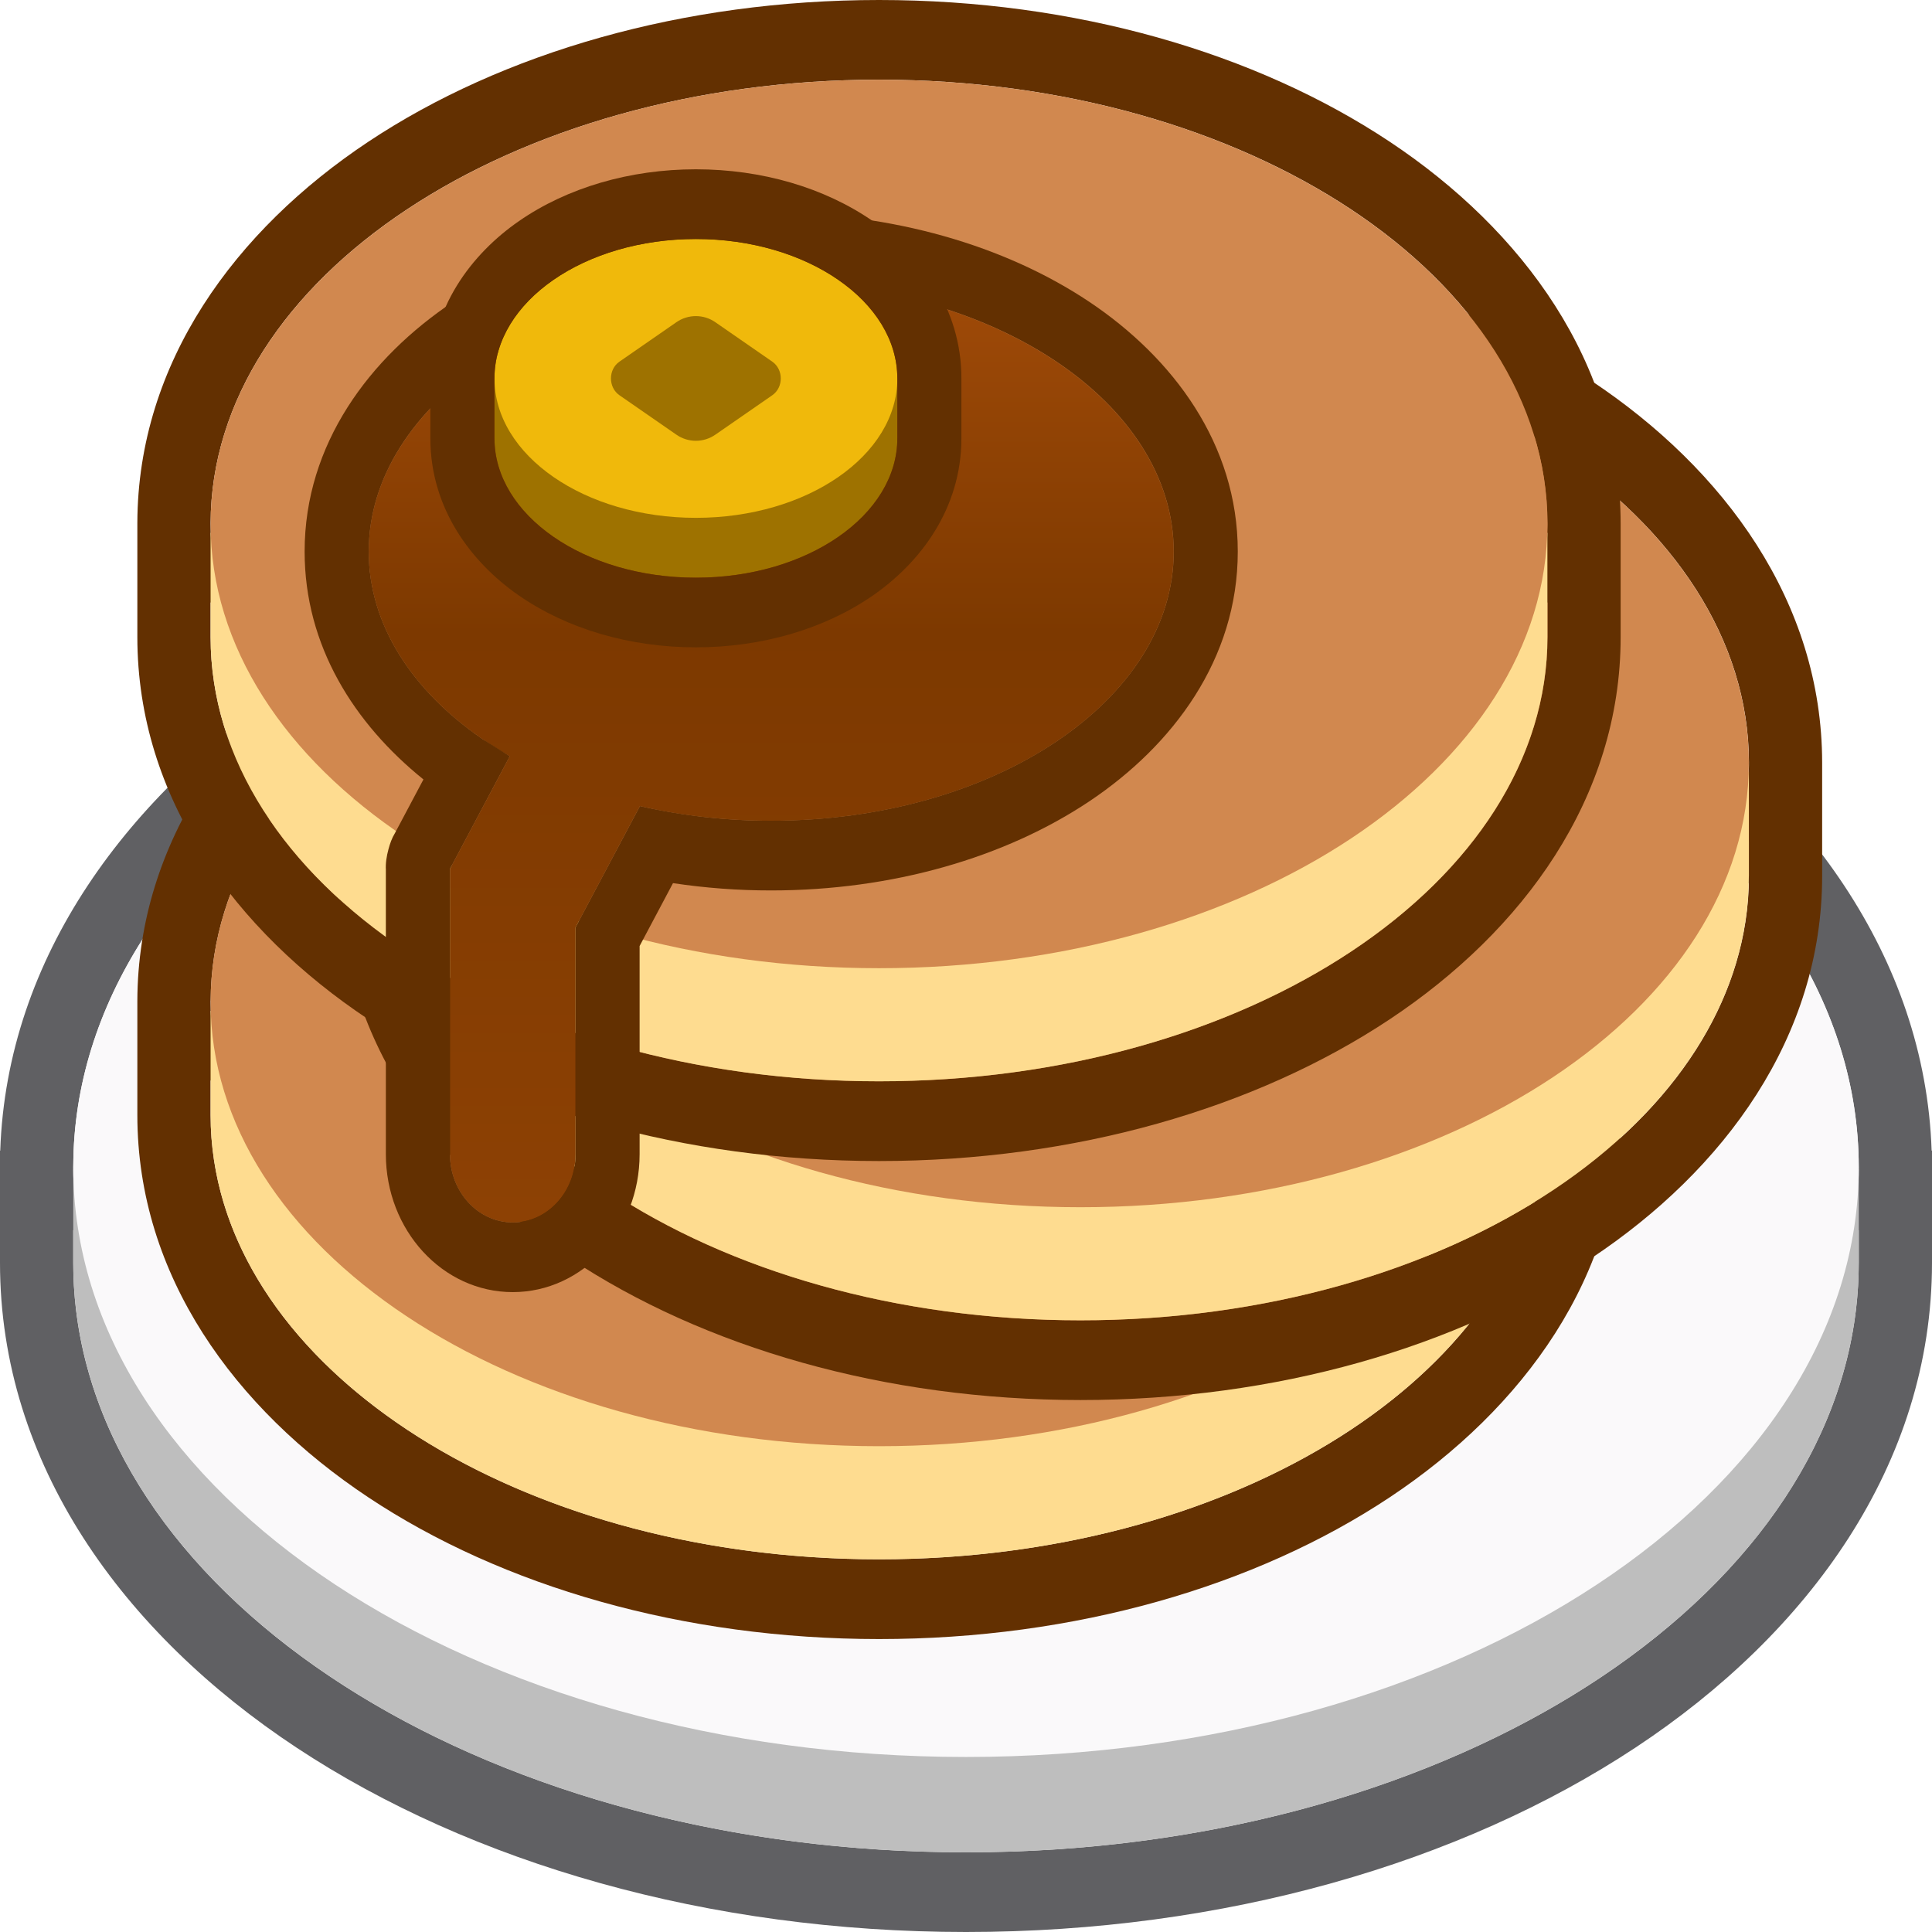
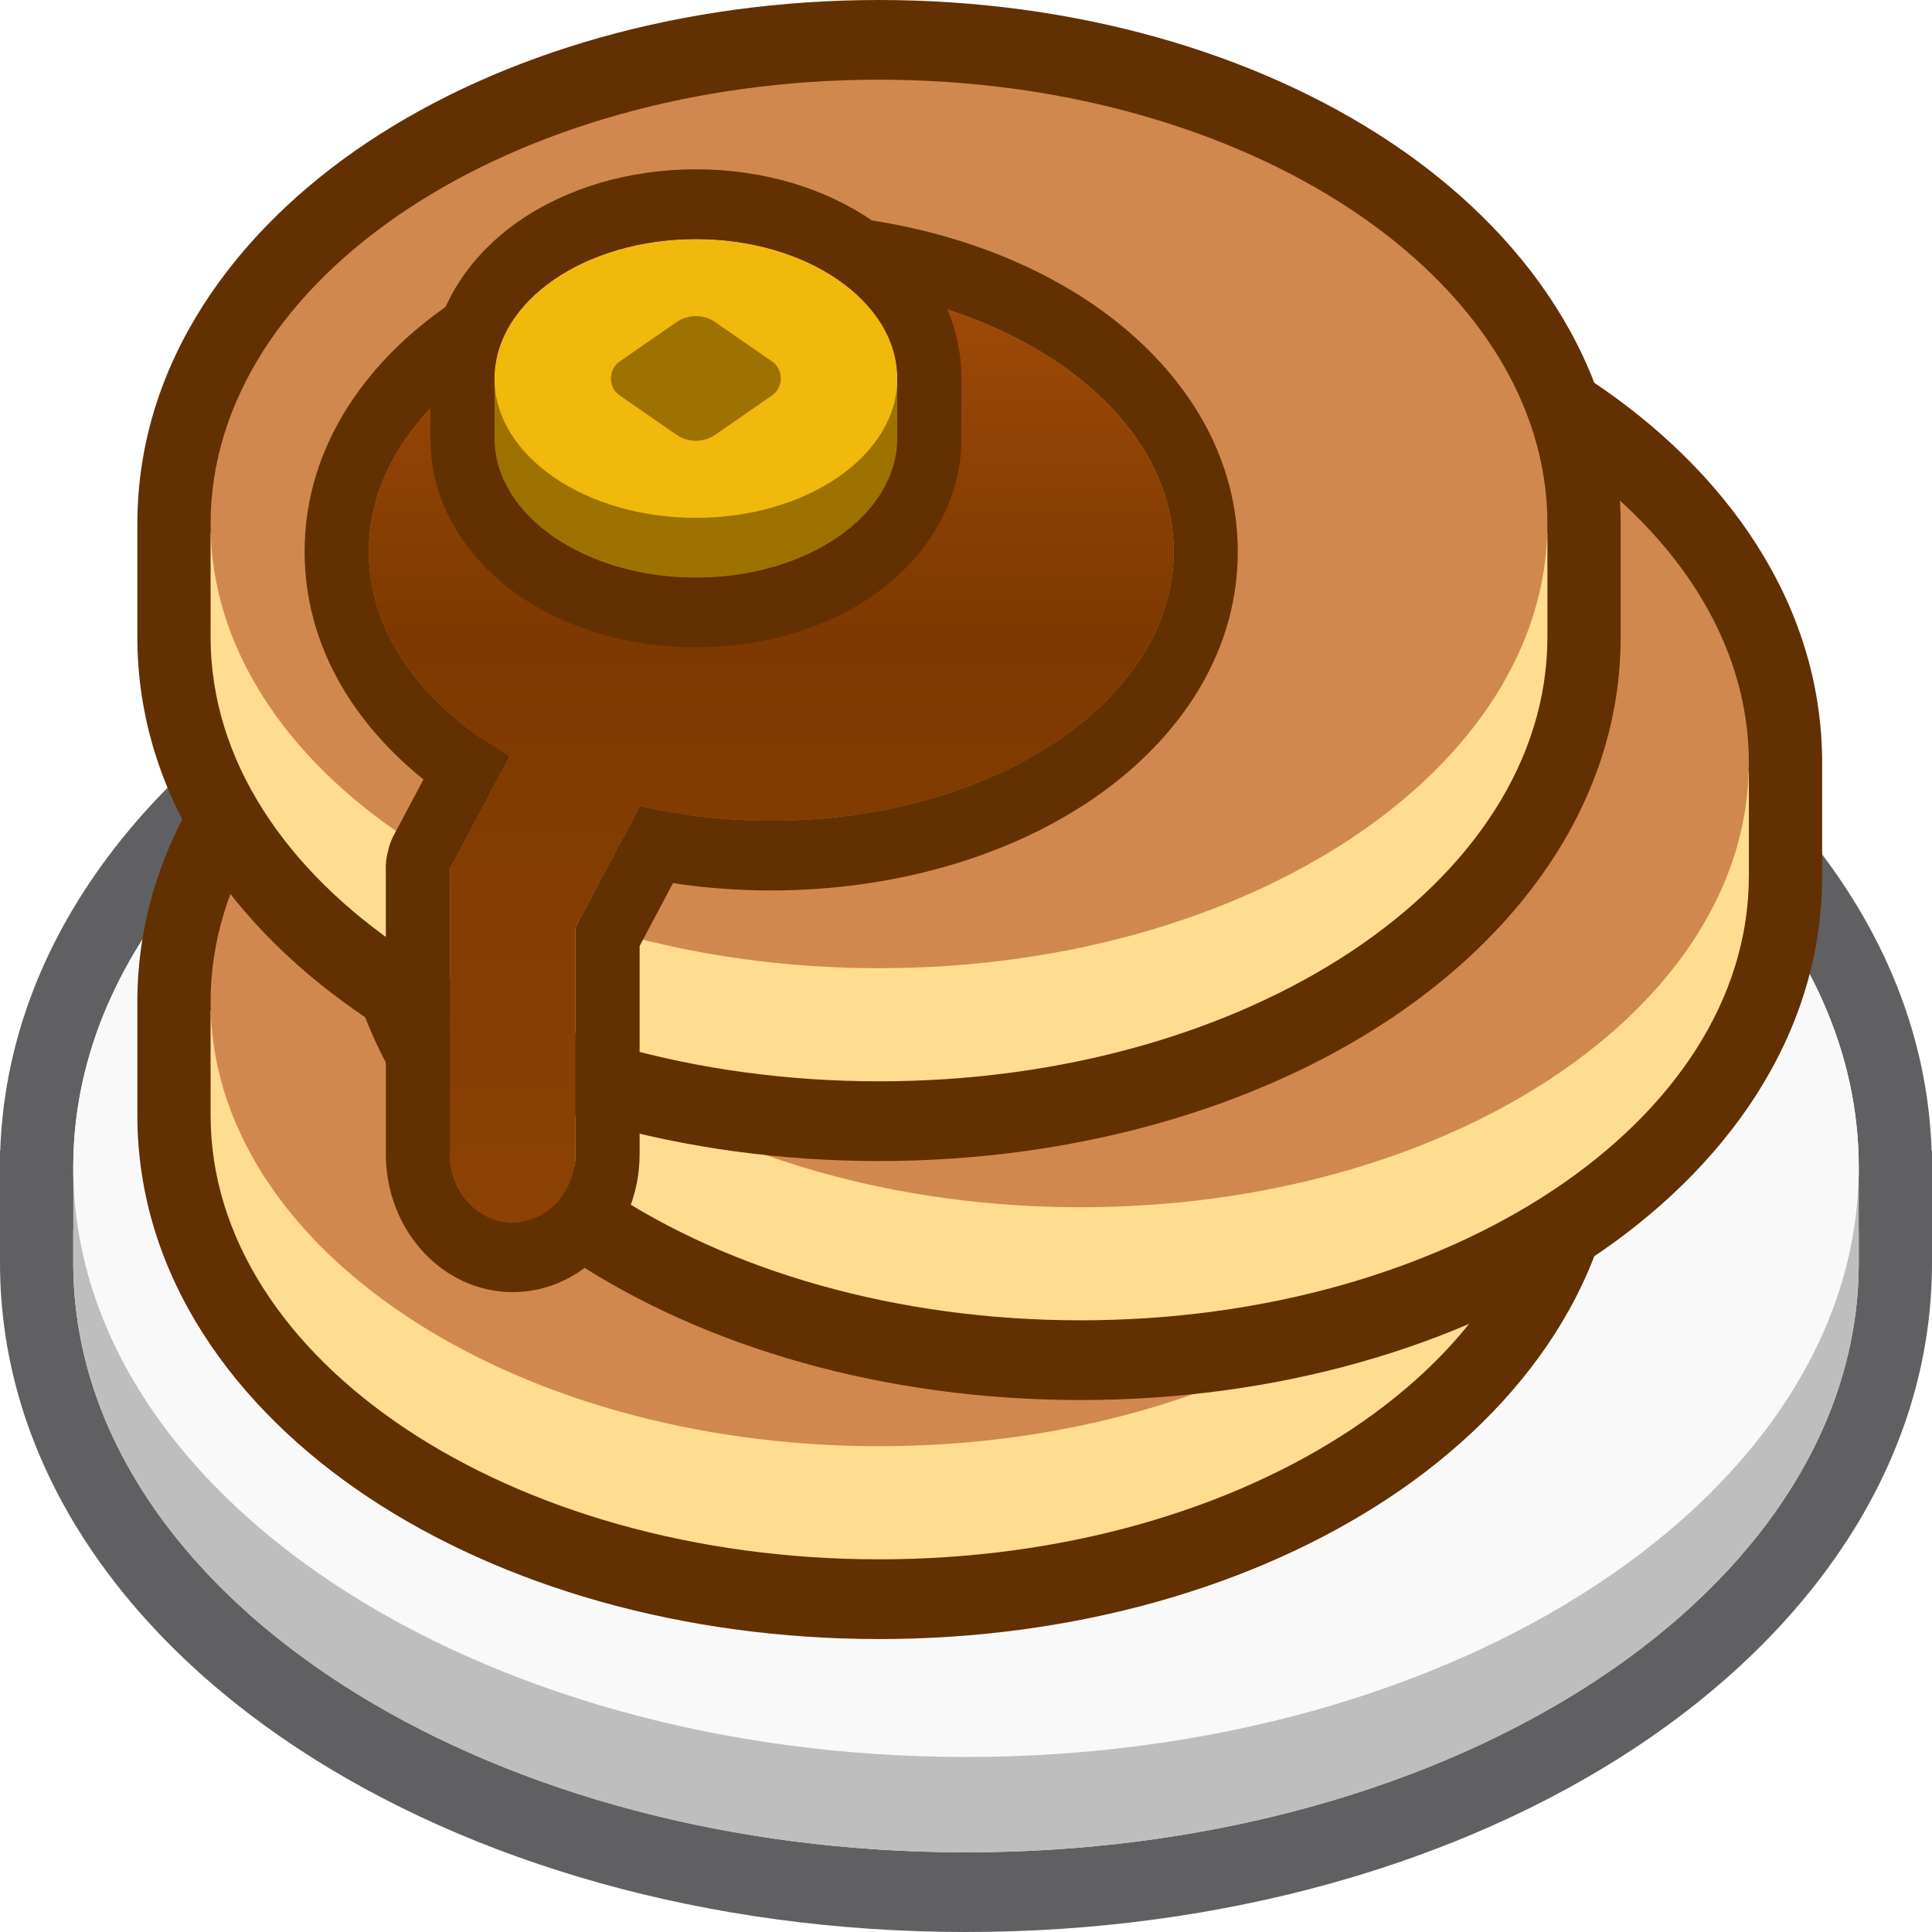
<svg xmlns="http://www.w3.org/2000/svg" width="64" height="64" fill="none">
-   <style>.B{fill-rule:evenodd}.C{fill:#633001}.D{fill:#fedc90}.E{fill:#d1884f}</style>
+   <style>.B{fillRule:evenodd}.C{fill:#633001}.D{fill:#fedc90}.E{fill:#d1884f}</style>
  <path fill="#606063" d="M2.438 38.115l-.012.556c0 .704.056 1.398.166 2.083h-.166v1.077a13.12 13.12 0 0 0 .093 1.562C3.725 53.45 16.463 61.36 32 61.36s28.275-7.912 29.48-17.967a13.11 13.11 0 0 0 .093-1.562v-1.077h-.166a13.13 13.13 0 0 0 .166-2.083 13.2 13.2 0 0 0-.012-.556C61.116 27.587 48.05 19.143 32 19.143S2.884 27.587 2.438 38.115zm-2.43 0c.22-6.424 4.233-11.82 9.82-15.51 5.79-3.824 13.635-6.103 22.17-6.103s16.38 2.28 22.17 6.103c5.586 3.69 9.6 9.085 9.82 15.51H64v3.716c0 6.67-4.082 12.27-9.83 16.065C48.38 61.72 40.536 64 32 64s-16.38-2.28-22.17-6.103C4.082 54.102 0 48.5 0 41.832v-3.716h.01z" class="B" />
  <path fill="#bebebe" d="M61.574 41.832c0 10.786-13.24 19.53-29.574 19.53S2.427 52.618 2.427 41.832V38.74h59.147v3.092z" />
  <path fill="#faf9fa" d="M61.574 38.672c0 10.786-13.24 19.53-29.574 19.53S2.427 49.458 2.427 38.672 15.667 19.143 32 19.143s29.574 8.743 29.574 19.53z" />
  <path d="M6.977 33.155v.037a10.01 10.01 0 0 0 .345 2.602h-.345v1.144c0 .505.038 1.004.113 1.495 1.127 7.426 10.56 13.22 22.03 13.22s20.902-5.796 22.03-13.22a9.95 9.95 0 0 0 .113-1.495v-1.144h-.345a10.02 10.02 0 0 0 .345-2.53v-.073-.037c-.03-8.11-9.932-14.68-22.142-14.68s-22.112 6.57-22.142 14.68zm-2.427 0h0v3.783c0 5.33 3.24 9.73 7.646 12.66 4.447 2.956 10.436 4.698 16.922 4.698s12.475-1.742 16.922-4.698c4.405-2.928 7.646-7.327 7.646-12.66v-3.746c0-5.33-3.24-9.73-7.646-12.658-4.447-2.956-10.436-4.698-16.922-4.698s-12.475 1.742-16.922 4.698c-4.395 2.92-7.632 7.307-7.646 12.622z" class="B C" />
  <path d="M51.26 36.938c0 8.128-9.913 14.717-22.142 14.717S6.976 45.066 6.976 36.938v-3.453H51.26v3.453z" class="D" />
  <path d="M51.26 33.19c0 8.128-9.913 14.717-22.142 14.717S6.976 41.32 6.976 33.19 16.9 18.474 29.118 18.474 51.26 25.063 51.26 33.19z" class="E" />
  <path d="M13.65 25.237v.037a10.01 10.01 0 0 0 .345 2.602h-.345v1.144c0 .505.038 1.004.113 1.495 1.127 7.426 10.56 13.222 22.03 13.222s20.902-5.796 22.03-13.222a9.96 9.96 0 0 0 .113-1.495v-1.144h-.345c.22-.822.34-1.667.345-2.53v-.073-.037c-.03-8.11-9.932-14.68-22.142-14.68s-22.112 6.57-22.142 14.68zm-2.426 0h0v3.783c0 5.33 3.24 9.73 7.647 12.66 4.447 2.956 10.436 4.698 16.922 4.698s12.475-1.742 16.922-4.698c4.405-2.928 7.646-7.327 7.646-12.66v-3.746c0-5.33-3.24-9.73-7.646-12.66-4.447-2.956-10.436-4.698-16.922-4.698S23.316 9.66 18.87 12.615c-4.395 2.92-7.632 7.307-7.646 12.622z" class="B C" />
  <path d="M57.933 29.02c0 8.128-9.913 14.717-22.142 14.717S13.65 37.148 13.65 29.02v-3.453h44.284v3.453z" class="D" />
  <path d="M57.933 25.274c0 8.128-9.913 14.717-22.142 14.717S13.65 33.402 13.65 25.274s9.913-14.717 22.142-14.717 22.142 6.59 22.142 14.717z" class="E" />
  <path d="M6.977 17.32v.037a10.01 10.01 0 0 0 .345 2.602h-.345v1.144c0 .505.038 1.004.113 1.495 1.127 7.426 10.56 13.22 22.03 13.22s20.902-5.796 22.03-13.22a9.95 9.95 0 0 0 .113-1.495V19.96h-.345a10.02 10.02 0 0 0 .345-2.53v-.073-.037C51.23 9.208 41.33 2.64 29.12 2.64S7.006 9.208 6.977 17.32zm-2.427 0h0v3.783c0 5.33 3.24 9.73 7.646 12.66 4.447 2.956 10.436 4.698 16.922 4.698s12.475-1.742 16.922-4.698c4.405-2.928 7.646-7.327 7.646-12.66v-3.746c0-5.33-3.24-9.73-7.646-12.66C41.594 1.742 35.605 0 29.12 0S16.643 1.742 12.197 4.698C7.802 7.62 4.565 12.005 4.55 17.32z" class="B C" />
  <path d="M51.26 21.103c0 8.128-9.913 14.717-22.142 14.717S6.976 29.23 6.976 21.103V17.65H51.26v3.453z" class="D" />
  <path d="M51.26 17.356c0 8.128-9.913 14.717-22.142 14.717S6.976 25.484 6.976 17.356 16.9 2.64 29.118 2.64 51.26 9.228 51.26 17.356z" class="E" />
  <g class="B">
    <path fill="url(#A)" d="M12.214 18.272c0 2.714 1.813 5.144 4.673 6.78l-1.982 3.733v9.448c0 1.25.93 2.262 2.08 2.262s2.08-1.013 2.08-2.262V30.72l2.132-4.016c1.363.314 2.827.485 4.35.485 7.364 0 13.333-3.992 13.333-8.916S32.9 9.356 25.547 9.356s-13.333 3.992-13.333 8.916z" />
    <path d="M16.887 25.05l-.91-.572c-2.33-1.605-3.762-3.794-3.762-6.207 0-4.924 5.97-8.916 13.333-8.916s13.333 3.992 13.333 8.916-5.97 8.916-13.333 8.916a19.39 19.39 0 0 1-4.35-.485l-2.132 4.016v7.514c0 1.25-.93 2.262-2.08 2.262s-2.08-1.013-2.08-2.262v-9.448l1.982-3.733zm-4.105 3.773v9.408c0 2.525 1.882 4.572 4.203 4.572s4.203-2.047 4.203-4.57v-6.895l1.106-2.083a21.73 21.73 0 0 0 3.253.242c4 0 7.74-1.082 10.54-2.953 2.764-1.848 4.916-4.708 4.916-8.272S38.85 11.85 36.087 10c-2.798-1.87-6.53-2.953-10.54-2.953S17.805 8.13 15.007 10c-2.764 1.848-4.916 4.708-4.916 8.27 0 3.128 1.647 5.704 3.936 7.55l-.945 1.78c-.1.164-.162.34-.213.53-.062.228-.1.462-.086.694z" class="C" />
  </g>
  <g fill="#9e7200">
    <path d="M16.38 14.516c0 2.55 2.988 4.62 6.673 4.62s6.673-2.068 6.673-4.62-2.988-4.62-6.673-4.62-6.673 2.068-6.673 4.62z" />
    <path d="M16.38 12.536h13.346v1.98H16.38v-1.98z" />
  </g>
  <path fill="#f0b90b" d="M16.38 12.536c0 2.55 2.988 4.618 6.673 4.618s6.673-2.068 6.673-4.618-2.988-4.62-6.673-4.62-6.673 2.068-6.673 4.62z" />
  <path fill="#9e7200" d="M20.52 11.98l1.88-1.302a1.13 1.13 0 0 1 1.303 0l1.88 1.302c.375.26.375.854 0 1.113l-1.88 1.302a1.13 1.13 0 0 1-1.303 0l-1.88-1.302c-.375-.26-.375-.854 0-1.113z" />
  <path d="M17.194 7.322c1.597-1.106 3.674-1.714 5.858-1.714s4.26.608 5.858 1.714c1.572 1.088 2.938 2.875 2.938 5.214v1.98c0 2.34-1.366 4.126-2.938 5.214-1.597 1.105-3.674 1.714-5.858 1.714s-4.26-.608-5.858-1.714c-1.572-1.088-2.938-2.875-2.938-5.214v-1.98c0-2.34 1.366-4.126 2.938-5.214zm5.858.596c-3.685 0-6.673 2.068-6.673 4.62v1.98c0 2.55 2.988 4.62 6.673 4.62s6.673-2.068 6.673-4.62v-1.98c0-2.55-2.988-4.62-6.673-4.62z" class="B C" />
  <defs>
    <linearGradient id="A" x1="25.691" x2="25.691" y1="9.655" y2="40.261" gradientUnits="userSpaceOnUse">
      <stop stop-color="#9f4a08" />
      <stop offset=".37" stop-color="#7d3900" />
      <stop offset="1" stop-color="#8d4104" />
    </linearGradient>
  </defs>
</svg>
